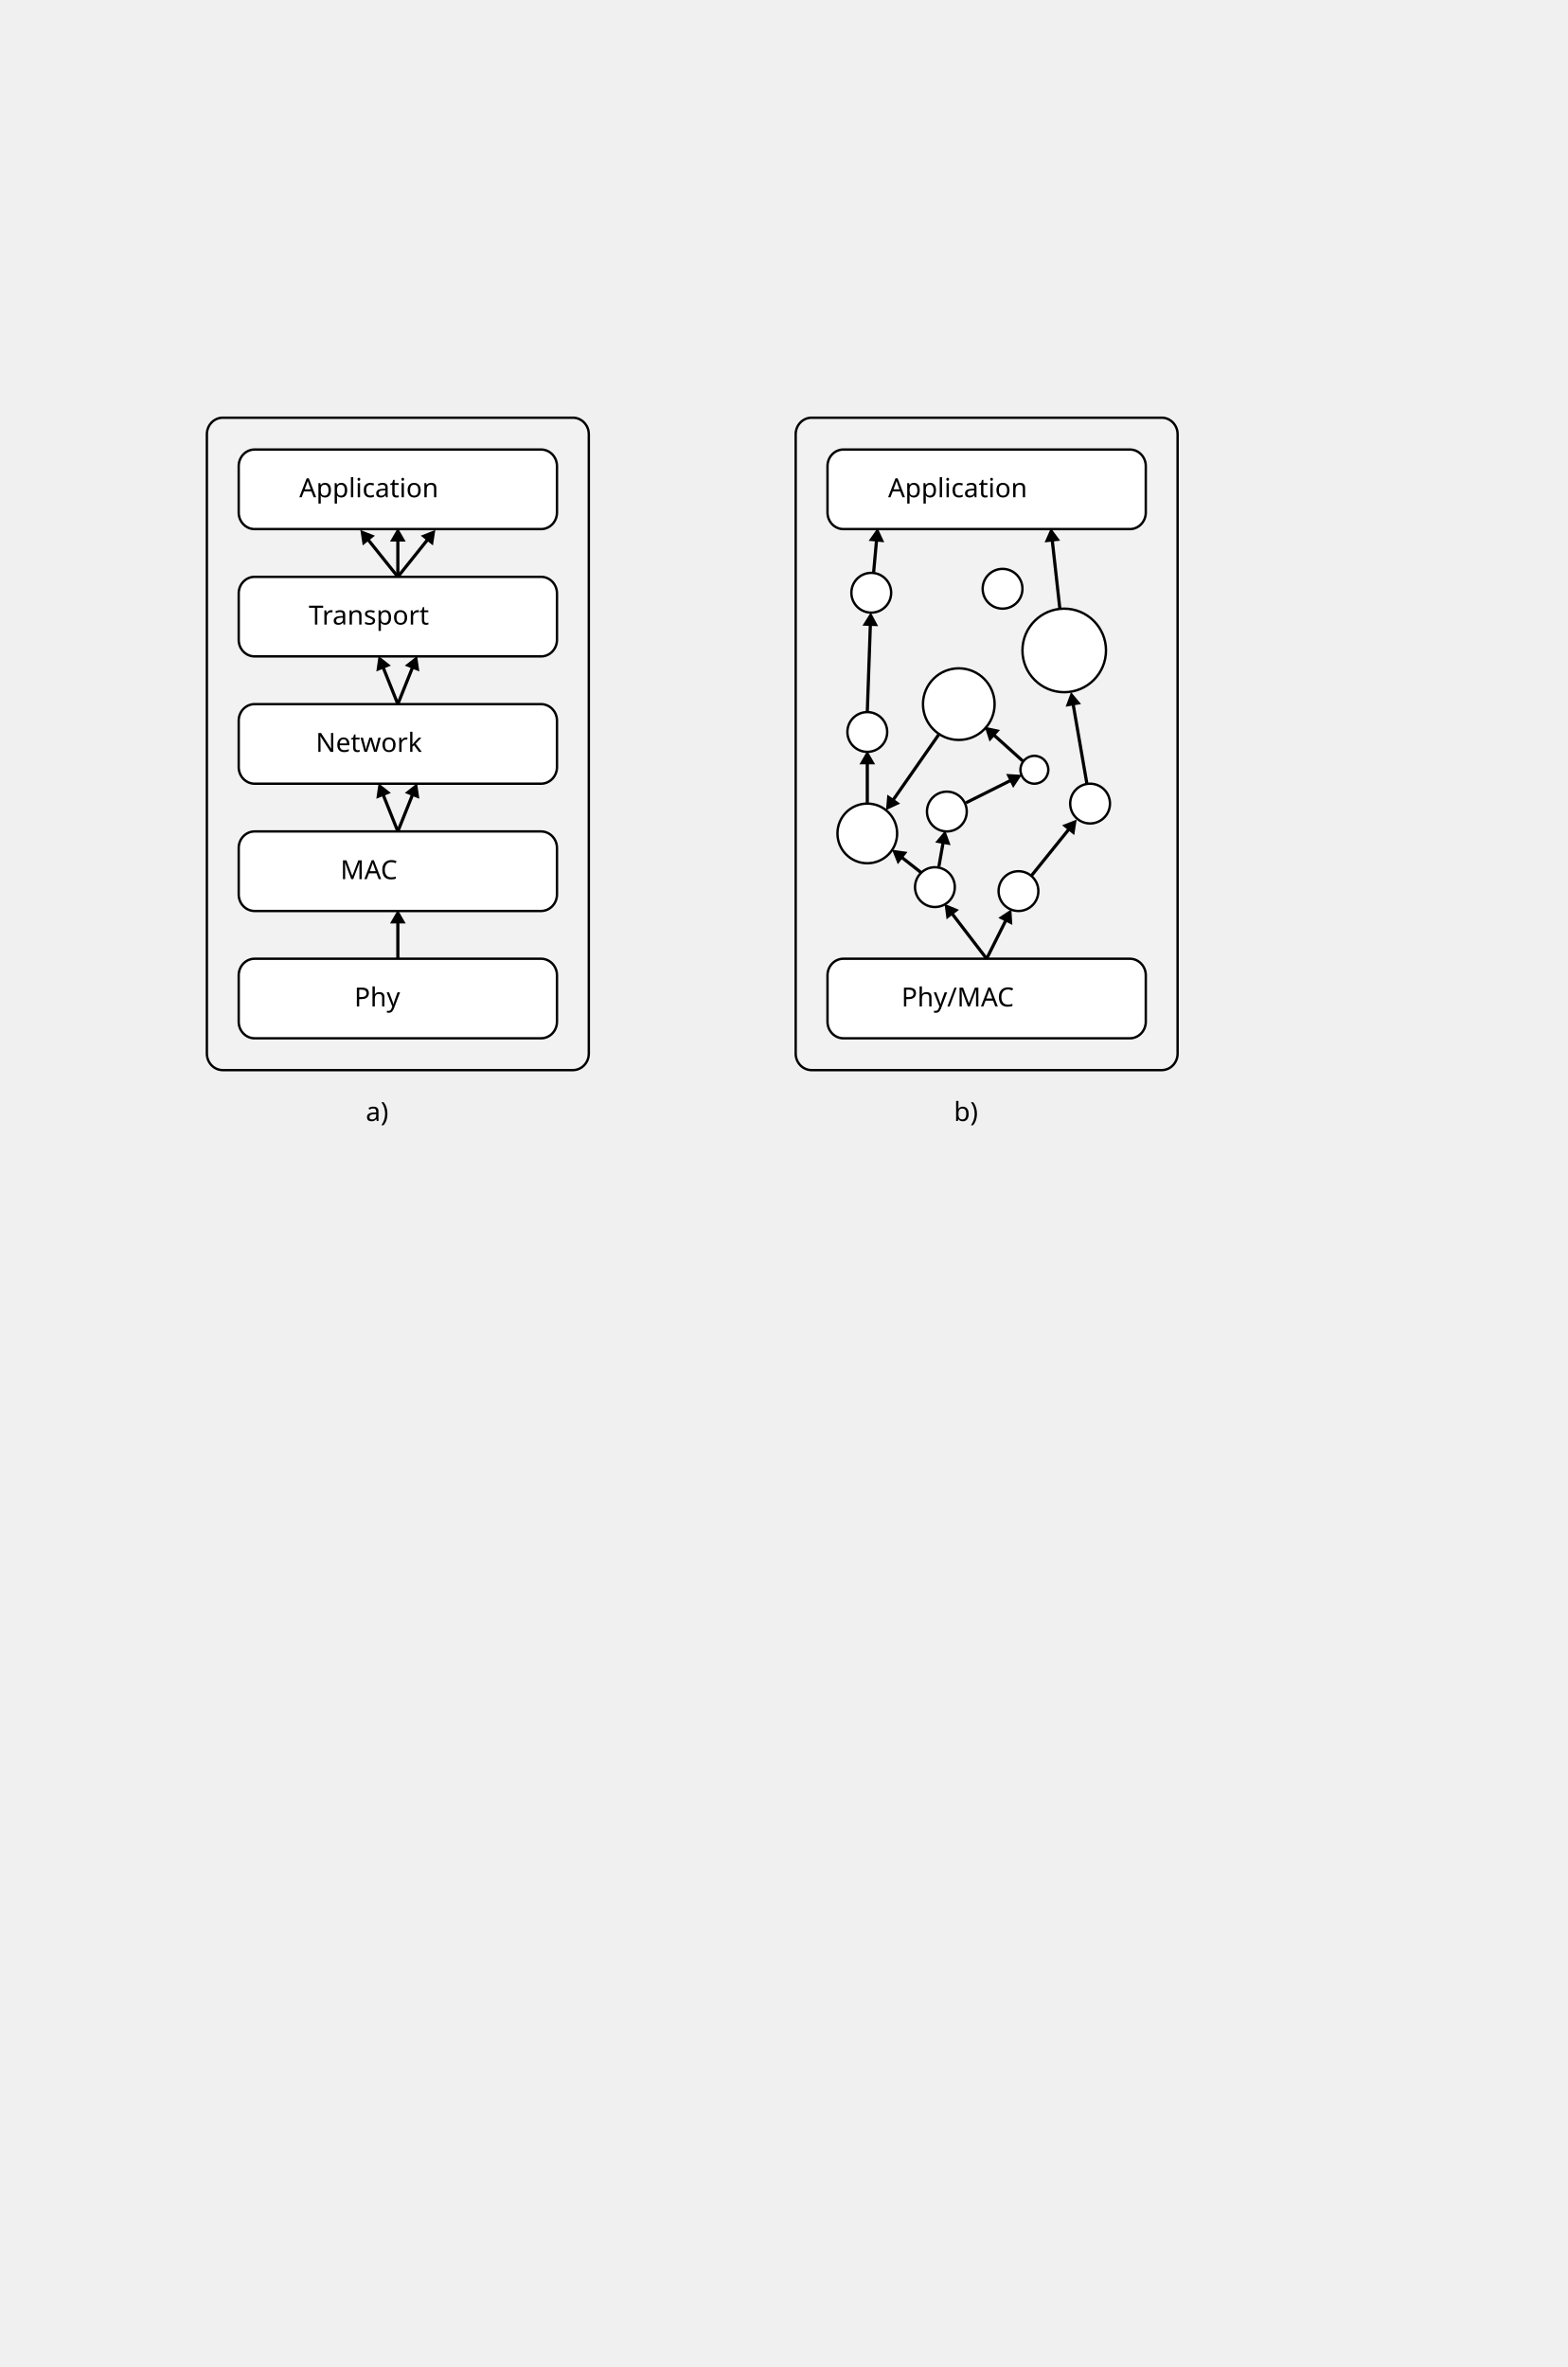
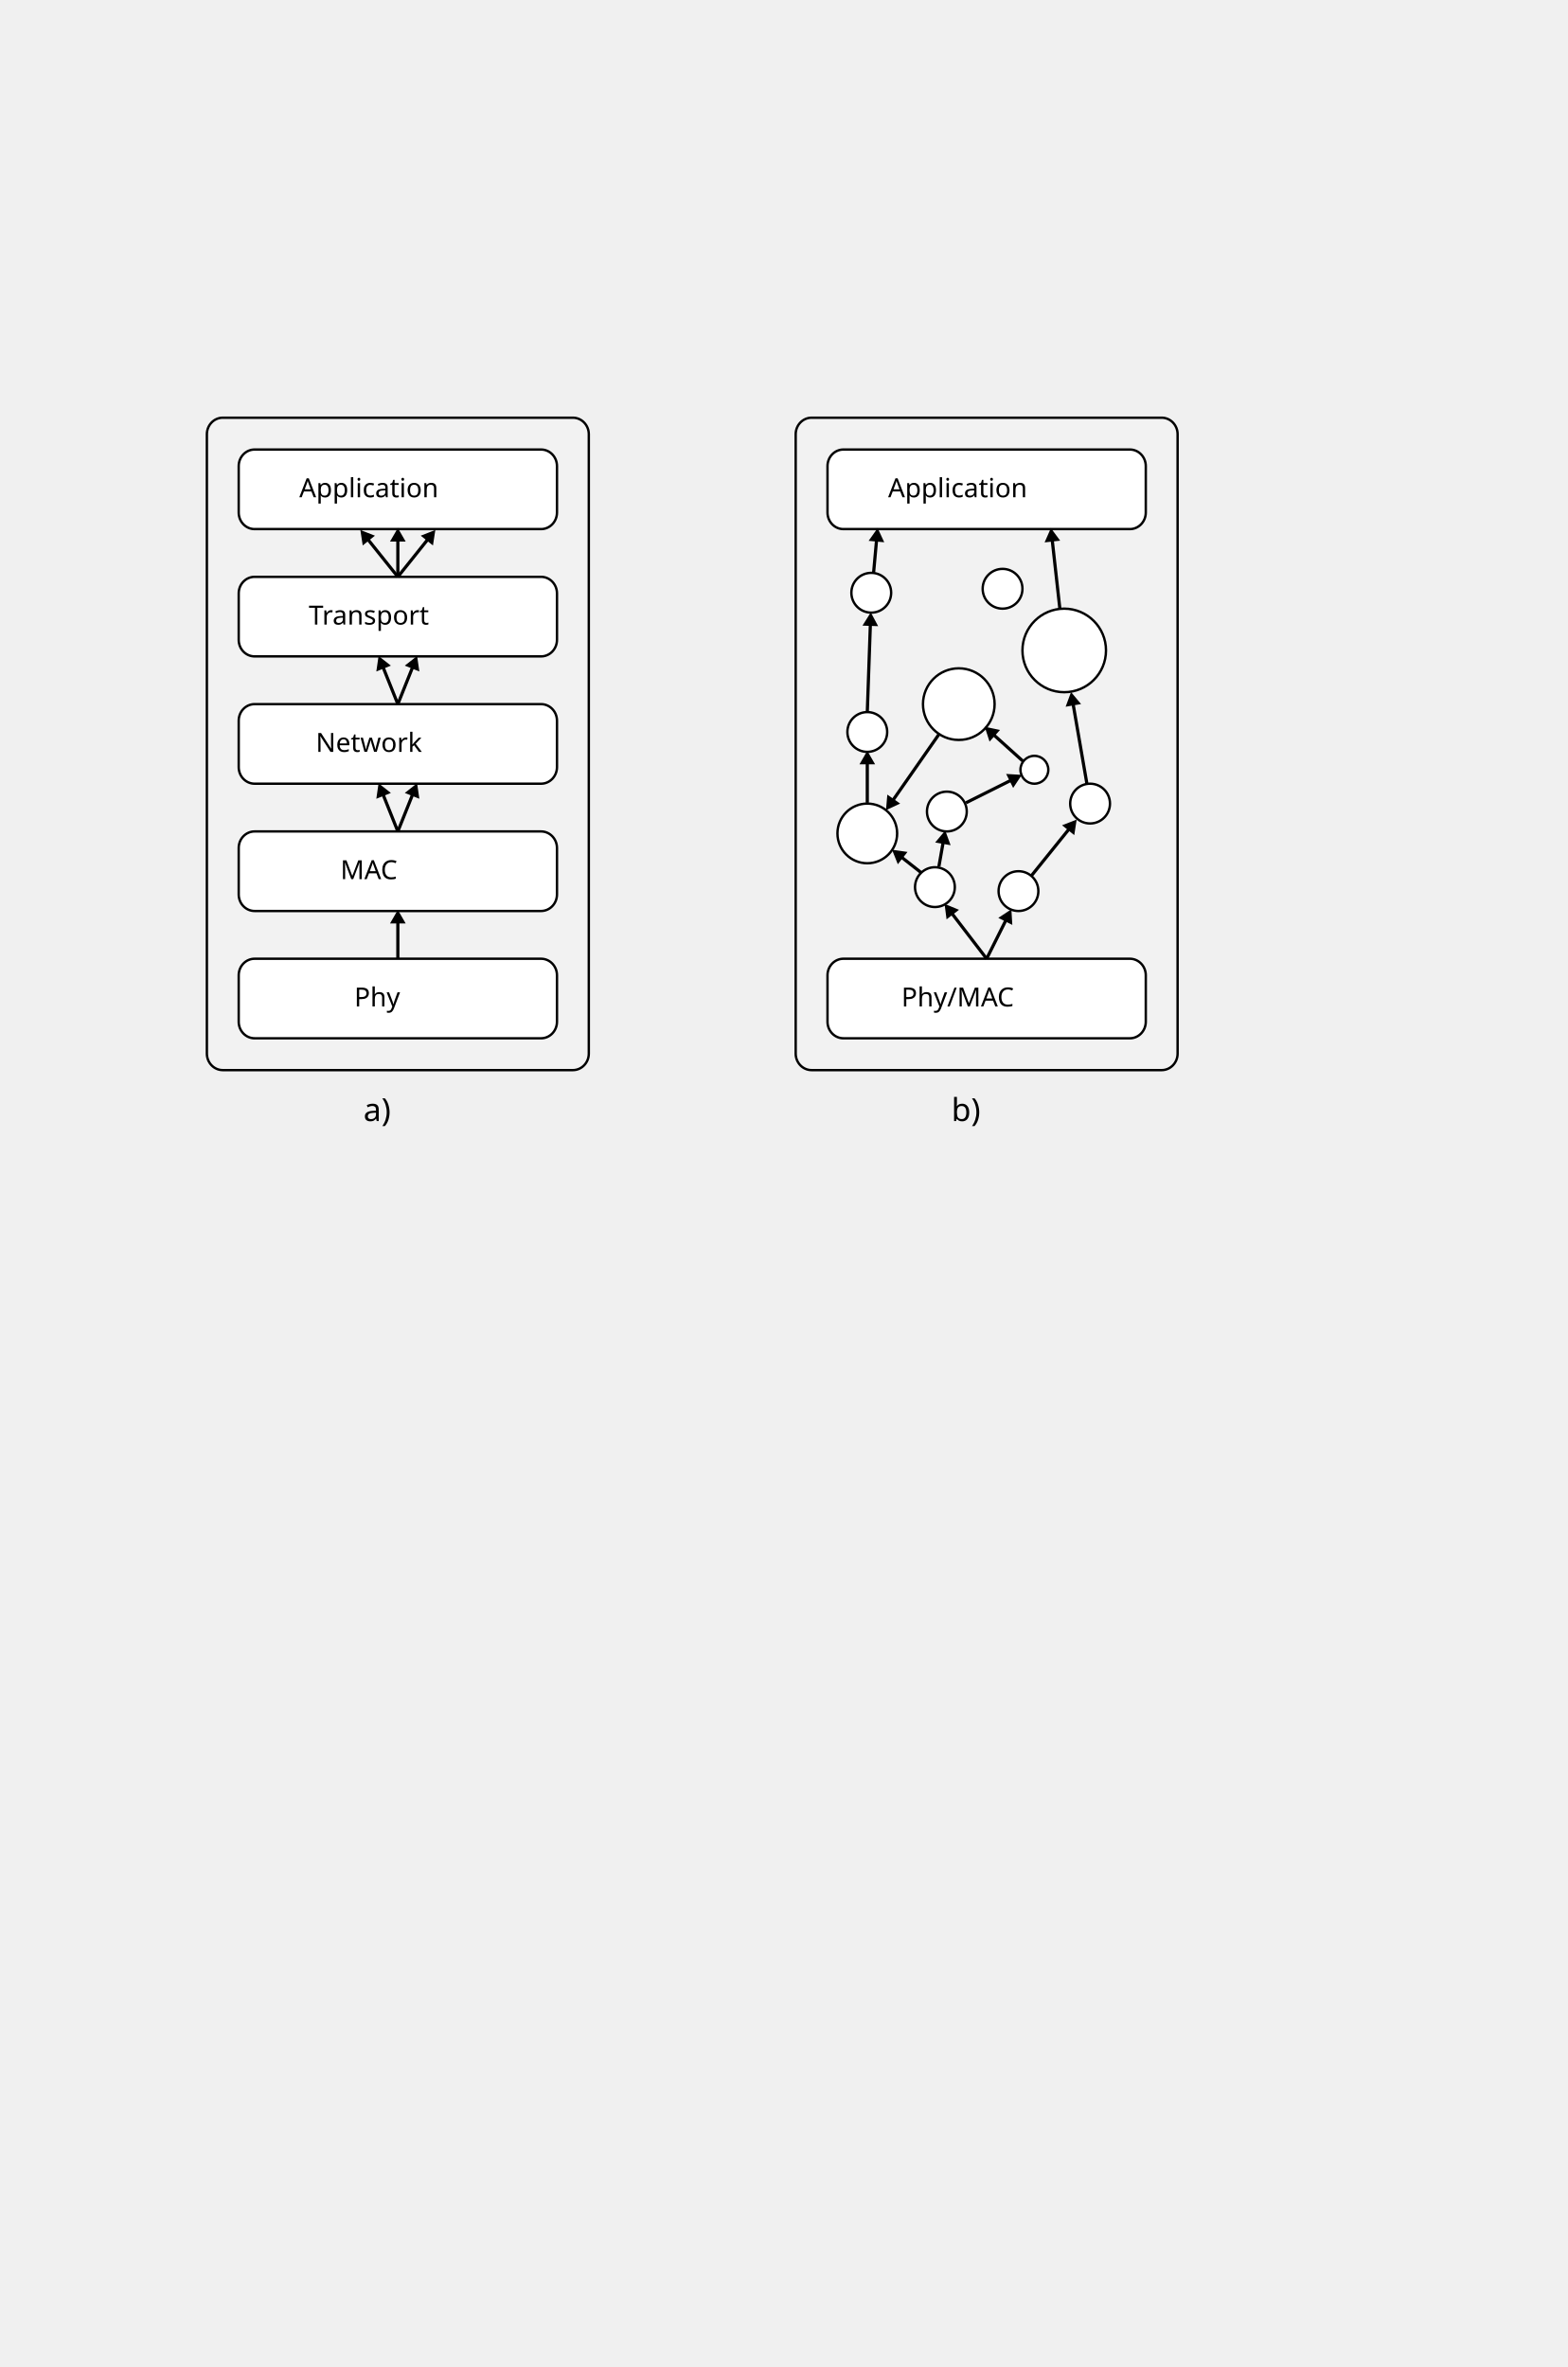
<svg xmlns="http://www.w3.org/2000/svg" xmlns:xlink="http://www.w3.org/1999/xlink" width="492.5" height="743.75" id="svg2" version="1.1">
  <defs id="defs4">
    <marker orient="auto" refY="0.0" refX="0.0" id="TriangleOutM" style="overflow:visible">
      <path id="path5419" d="M 5.77,0.0 L -2.88,5.0 L -2.88,-5.0 L 5.77,0.0 z " style="fill-rule:evenodd;stroke:#000000;stroke-width:1.0pt;marker-start:none" transform="scale(0.4)" />
    </marker>
    <marker orient="auto" refY="0.0" refX="0.0" id="Arrow1Mend" style="overflow:visible;">
      <path id="path5282" d="M 0.0,0.0 L 5.0,-5.0 L -12.5,0.0 L 5.0,5.0 L 0.0,0.0 z " style="fill-rule:evenodd;stroke:#000000;stroke-width:1.0pt;marker-start:none;" transform="scale(0.4) rotate(180) translate(10,0)" />
    </marker>
    <marker orient="auto" refY="0.0" refX="0.0" id="DotL" style="overflow:visible">
      <path id="path4264" d="M -2.5,-1.0 C -2.5,1.76 -4.74,4.0 -7.5,4.0 C -10.26,4.0 -12.5,1.76 -12.5,-1.0 C -12.5,-3.76 -10.26,-6.0 -7.5,-6.0 C -4.74,-6.0 -2.5,-3.76 -2.5,-1.0 z " style="fill-rule:evenodd;stroke:#000000;stroke-width:1.0pt;marker-start:none;marker-end:none" transform="scale(0.8) translate(7.4, 1)" />
    </marker>
    <marker orient="auto" refY="0.0" refX="0.0" id="DotM" style="overflow:visible">
      <path id="path4267" d="M -2.5,-1.0 C -2.5,1.76 -4.74,4.0 -7.5,4.0 C -10.26,4.0 -12.5,1.76 -12.5,-1.0 C -12.5,-3.76 -10.26,-6.0 -7.5,-6.0 C -4.74,-6.0 -2.5,-3.76 -2.5,-1.0 z " style="fill-rule:evenodd;stroke:#000000;stroke-width:1.0pt;marker-start:none;marker-end:none" transform="scale(0.4) translate(7.4, 1)" />
    </marker>
    <marker orient="auto" refY="0.0" refX="0.0" id="DotS" style="overflow:visible">
      <path id="path4270" d="M -2.5,-1.0 C -2.5,1.76 -4.74,4.0 -7.5,4.0 C -10.26,4.0 -12.5,1.76 -12.5,-1.0 C -12.5,-3.76 -10.26,-6.0 -7.5,-6.0 C -4.74,-6.0 -2.5,-3.76 -2.5,-1.0 z " style="fill-rule:evenodd;stroke:#000000;stroke-width:1.0pt;marker-start:none;marker-end:none" transform="scale(0.2) translate(7.4, 1)" />
    </marker>
    <color-profile name="Gray-Tone" xlink:href="/Library/ColorSync/Profiles/Gray Tone.icc" id="color-profile3031" />
    <marker style="overflow:visible" id="TriangleOutL" refX="0" refY="0" orient="auto">
      <path transform="scale(0.8,0.8)" style="fill-rule:evenodd;stroke:#000000;stroke-width:1pt;marker-start:none" d="m 5.77,0 -8.65,5 0,-10 8.65,5 z" id="path3950" />
    </marker>
    <marker style="overflow:visible" id="Arrow2Sstart" refX="0" refY="0" orient="auto">
      <path transform="matrix(0.3,0,0,0.3,-0.69,0)" d="M 8.719,4.034 -2.207,0.016 8.719,-4.002 c -1.745,2.372 -1.735,5.617 -6e-7,8.035 z" style="font-size:12px;fill-rule:evenodd;stroke-width:0.625;stroke-linejoin:round" id="path3837" />
    </marker>
    <marker style="overflow:visible" id="Arrow2Send" refX="0" refY="0" orient="auto">
      <path transform="matrix(-0.3,0,0,-0.3,0.69,0)" d="M 8.719,4.034 -2.207,0.016 8.719,-4.002 c -1.745,2.372 -1.735,5.617 -6e-7,8.035 z" style="font-size:12px;fill-rule:evenodd;stroke-width:0.625;stroke-linejoin:round" id="path3840" />
    </marker>
    <marker style="overflow:visible" id="Arrow1Lend" refX="0" refY="0" orient="auto">
      <path transform="matrix(-0.8,0,0,-0.8,-10,0)" style="fill-rule:evenodd;stroke:#000000;stroke-width:1pt;marker-start:none" d="M 0,0 5,-5 -12.5,0 5,5 0,0 z" id="path3810" />
    </marker>
    <marker style="overflow:visible" id="Arrow2Lend" refX="0" refY="0" orient="auto">
      <path transform="matrix(-1.1,0,0,-1.1,-1.1,0)" d="M 8.719,4.034 -2.207,0.016 8.719,-4.002 c -1.745,2.372 -1.735,5.617 -6e-7,8.035 z" style="font-size:12px;fill-rule:evenodd;stroke-width:0.625;stroke-linejoin:round" id="path3828" />
    </marker>
  </defs>
  <g id="layer1" transform="translate(-115.7174,284.4159)">
    <g id="g6038" transform="translate(1.3291016e-5,-1.1865235e-6)">
      <rect style="fill:#f2f2f2;fill-opacity:1;stroke:#000000;stroke-width:0.75;stroke-linejoin:round;stroke-miterlimit:4;stroke-opacity:1;stroke-dasharray:none" id="rect6040" width="120" height="205" x="180.717" y="-153.166" rx="5" ry="5.2" />
    </g>
    <g id="g5019" style="fill:#ffffff">
      <rect ry="5.2" rx="5" y="-143.166" x="190.717" height="25" width="100" id="rect4193" style="fill:#ffffff;fill-opacity:1;stroke:#000000;stroke-width:0.75;stroke-linejoin:round;stroke-miterlimit:4;stroke-opacity:1;stroke-dasharray:none" />
      <text id="text5011" y="-128.166" x="240.717" style="font-size:10px;font-style:normal;font-variant:normal;font-weight:500;font-stretch:normal;text-align:center;line-height:125%;letter-spacing:0px;word-spacing:0px;text-anchor:middle;fill:#ffffff;fill-opacity:1;stroke:none;font-family:CMU Serif;-inkscape-font-specification:CMU Serif Medium" xml:space="preserve">
        <tspan style="font-size:8.3px;fill:#000000" y="-128.166" x="240.717" id="tspan5013">Application</tspan>
      </text>
    </g>
    <g id="g5064" transform="translate(-1.4834856e-6,37.5)" style="fill:#ffffff">
      <rect style="fill:#ffffff;fill-opacity:1;stroke:#000000;stroke-width:0.75;stroke-linejoin:round;stroke-miterlimit:4;stroke-opacity:1;stroke-dasharray:none" id="rect5066" width="100" height="25" x="75" y="143.75" transform="translate(115.7174,-284.4159)" rx="5" ry="5.2" />
      <text xml:space="preserve" style="font-size:10px;font-style:normal;font-variant:normal;font-weight:500;font-stretch:normal;text-align:center;line-height:125%;letter-spacing:0px;word-spacing:0px;text-anchor:middle;fill:#ffffff;fill-opacity:1;stroke:none;font-family:CMU Serif;-inkscape-font-specification:CMU Serif Medium" x="240.717" y="-125.666" id="text5068">
        <tspan id="tspan5070" x="240.717" y="-125.666" style="font-size:8.3px;fill:#000000">Transport</tspan>
      </text>
    </g>
    <g transform="translate(-1.9351771e-6,77.5)" id="g5936" style="fill:#ffffff">
      <rect ry="5.2" rx="5" transform="translate(115.7174,-284.4159)" y="143.75" x="75" height="25" width="100" id="rect5938" style="fill:#ffffff;fill-opacity:1;stroke:#000000;stroke-width:0.75;stroke-linejoin:round;stroke-miterlimit:4;stroke-opacity:1;stroke-dasharray:none" />
      <text id="text5940" y="-125.666" x="240.717" style="font-size:10px;font-style:normal;font-variant:normal;font-weight:500;font-stretch:normal;text-align:center;line-height:125%;letter-spacing:0px;word-spacing:0px;text-anchor:middle;fill:#ffffff;fill-opacity:1;stroke:none;font-family:CMU Serif;-inkscape-font-specification:CMU Serif Medium" xml:space="preserve">
        <tspan style="font-size:8.3px;fill:#000000" y="-125.666" x="240.717" id="tspan5942">Network</tspan>
      </text>
    </g>
    <g id="g5950" transform="translate(-1.9994384e-6,117.5)" style="fill:#ffffff">
      <rect style="fill:#ffffff;fill-opacity:1;stroke:#000000;stroke-width:0.75;stroke-linejoin:round;stroke-miterlimit:4;stroke-opacity:1;stroke-dasharray:none" id="rect5952" width="100" height="25" x="75" y="143.75" transform="translate(115.7174,-284.4159)" rx="5" ry="5.2" />
      <text xml:space="preserve" style="font-size:10px;font-style:normal;font-variant:normal;font-weight:500;font-stretch:normal;text-align:center;line-height:125%;letter-spacing:0px;word-spacing:0px;text-anchor:middle;fill:#ffffff;fill-opacity:1;stroke:none;font-family:CMU Serif;-inkscape-font-specification:CMU Serif Medium" x="240.717" y="-125.666" id="text5954">
        <tspan id="tspan5956" x="240.717" y="-125.666" style="font-size:8.3px;fill:#000000">MAC</tspan>
      </text>
    </g>
    <rect style="fill:#ffffff;fill-opacity:1;stroke:#000000;stroke-width:0.75;stroke-linejoin:round;stroke-miterlimit:4;stroke-opacity:1;stroke-dasharray:none" id="rect5964" width="100" height="25" x="190.717" y="16.834" rx="5" ry="5.2" />
    <text xml:space="preserve" style="font-size:10px;font-style:normal;font-variant:normal;font-weight:500;font-stretch:normal;text-align:center;line-height:125%;letter-spacing:0px;word-spacing:0px;text-anchor:middle;fill:#000000;fill-opacity:1;stroke:none;font-family:CMU Serif;-inkscape-font-specification:CMU Serif Medium" x="240.717" y="31.834" id="text5966">
      <tspan id="tspan5968" x="240.717" y="31.834" style="font-size:8.3px;fill:#000000">Phy</tspan>
    </text>
    <text id="text3292" y="67.834" x="240.717" style="font-size:10px;font-style:normal;font-variant:normal;font-weight:500;font-stretch:normal;text-align:center;line-height:125%;letter-spacing:0px;word-spacing:0px;text-anchor:middle;fill:#000000;fill-opacity:1;stroke:none;font-family:CMU Serif;-inkscape-font-specification:CMU Serif Medium" xml:space="preserve">
-       <tspan style="font-size:8.3px;fill:#000000" y="67.834" x="240.717" id="tspan3294">a)</tspan>
+       <tspan style="font-size:10px;fill:#000000" y="67.834" x="240.717" id="tspan3294">a)</tspan>
    </text>
    <text xml:space="preserve" style="font-size:40px;font-style:normal;font-variant:normal;font-weight:normal;font-stretch:normal;line-height:125%;letter-spacing:0px;word-spacing:0px;fill:#000000;fill-opacity:1;stroke:none;font-family:Courier New;-inkscape-font-specification:Courier New" x="182.008" y="-171.959" id="text5752">
      <tspan id="tspan5754" x="182.008" y="-171.959" />
    </text>
    <text xml:space="preserve" style="font-size:40px;font-style:normal;font-variant:normal;font-weight:500;font-stretch:normal;line-height:125%;letter-spacing:0px;word-spacing:0px;fill:#000000;fill-opacity:1;stroke:none;font-family:CMU Serif;-inkscape-font-specification:CMU Serif Medium" x="426.767" y="-137.677" id="text3162">
      <tspan id="tspan3164" x="426.767" y="-137.677" />
    </text>
    <text xml:space="preserve" style="font-size:40px;font-style:normal;font-variant:normal;font-weight:normal;font-stretch:normal;text-align:end;line-height:125%;letter-spacing:0px;word-spacing:0px;text-anchor:end;fill:#000000;fill-opacity:1;stroke:none;font-family:Courier New;-inkscape-font-specification:Courier New" x="75.717" y="-109.166" id="text3423">
      <tspan id="tspan3425" x="75.717" y="-109.166" style="font-size:8px;font-style:normal;font-variant:normal;font-weight:500;font-stretch:normal;text-align:end;text-anchor:end;font-family:CMU Typewriter Text;-inkscape-font-specification:CMU Typewriter Text Medium" />
    </text>
    <text xml:space="preserve" style="font-size:10px;font-style:normal;font-variant:normal;font-weight:500;font-stretch:normal;line-height:125%;letter-spacing:0px;word-spacing:0px;fill:#000000;fill-opacity:1;stroke:none;font-family:CMU Serif;-inkscape-font-specification:CMU Serif Medium" x="-82.754" y="-163.101" id="text4521">
      <tspan id="tspan4523" x="-82.754" y="-163.101" />
    </text>
    <text xml:space="preserve" style="font-size:10px;font-style:normal;font-variant:normal;font-weight:500;font-stretch:normal;line-height:125%;letter-spacing:0px;word-spacing:0px;fill:#000000;fill-opacity:1;stroke:none;font-family:CMU Serif;-inkscape-font-specification:CMU Serif Medium" x="505.383" y="-187.445" id="text4410">
      <tspan id="tspan4412" x="505.383" y="-187.445" />
    </text>
    <text xml:space="preserve" style="font-size:10px;font-style:normal;font-variant:normal;font-weight:500;font-stretch:normal;line-height:125%;letter-spacing:0px;word-spacing:0px;fill:#000000;fill-opacity:1;stroke:none;font-family:CMU Serif;-inkscape-font-specification:CMU Serif Medium" x="427.467" y="-99.841" id="text4491">
      <tspan id="tspan4493" x="427.467" y="-99.841" />
    </text>
    <flowRoot xml:space="preserve" id="flowRoot6753" style="font-size:10px;font-style:normal;font-variant:normal;font-weight:500;font-stretch:normal;line-height:125%;letter-spacing:0px;word-spacing:0px;fill:#000000;fill-opacity:1;stroke:none;font-family:CMU Serif;-inkscape-font-specification:CMU Serif Medium" transform="translate(138.2174,-246.7159)">
      <flowRegion id="flowRegion6755">
        <rect id="rect6757" width="62.225" height="12.021" x="-36.77" y="279.181" />
      </flowRegion>
      <flowPara id="flowPara6759" />
    </flowRoot>
    <text xml:space="preserve" style="font-size:10px;font-style:normal;font-variant:normal;font-weight:500;font-stretch:normal;line-height:125%;letter-spacing:0px;word-spacing:0px;fill:#000000;fill-opacity:1;stroke:none;font-family:CMU Serif;-inkscape-font-specification:CMU Serif Medium" x="119.739" y="192.566" id="text5015" transform="translate(115.7174,-284.4159)">
      <tspan id="tspan5017" x="119.739" y="192.566" />
    </text>
    <path style="fill:none;stroke:#000000;stroke-width:1px;stroke-linecap:butt;stroke-linejoin:miter;stroke-opacity:1;marker-end:url(#TriangleOutM)" d="m 125,181.25 0,-12.5" id="path5072" transform="translate(115.7174,-284.4159)" />
    <path transform="translate(115.7174,-284.4159)" id="path5932" d="m 125,181.25 10,-12.5" style="fill:none;stroke:#000000;stroke-width:1px;stroke-linecap:butt;stroke-linejoin:miter;stroke-opacity:1;marker-end:url(#TriangleOutM)" />
    <path transform="translate(115.7174,-284.4159)" id="path5934" d="m 125,181.25 -10,-12.5" style="fill:none;stroke:#000000;stroke-width:1px;stroke-linecap:butt;stroke-linejoin:miter;stroke-opacity:1;marker-end:url(#TriangleOutM)" />
    <path style="fill:none;stroke:#000000;stroke-width:1px;stroke-linecap:butt;stroke-linejoin:miter;stroke-opacity:1;marker-end:url(#TriangleOutM)" d="m 240.717,-63.166 5,-12.5" id="path5946" />
    <path style="fill:none;stroke:#000000;stroke-width:1px;stroke-linecap:butt;stroke-linejoin:miter;stroke-opacity:1;marker-end:url(#TriangleOutM)" d="m 240.717,-63.166 -5,-12.5" id="path5948" />
    <path id="path5958" d="m 240.717,-23.166 5,-12.5" style="fill:none;stroke:#000000;stroke-width:1px;stroke-linecap:butt;stroke-linejoin:miter;stroke-opacity:1;marker-end:url(#TriangleOutM)" />
    <path id="path5960" d="m 240.717,-23.166 -5,-12.5" style="fill:none;stroke:#000000;stroke-width:1px;stroke-linecap:butt;stroke-linejoin:miter;stroke-opacity:1;marker-end:url(#TriangleOutM)" />
    <path style="fill:none;stroke:#000000;stroke-width:1px;stroke-linecap:butt;stroke-linejoin:miter;stroke-opacity:1;marker-end:url(#TriangleOutM)" d="m 240.717,16.834 0,-12.5" id="path5970" />
    <g transform="translate(185,-2.3865234e-6)" id="g6046">
      <rect ry="5.2" rx="5" y="-153.166" x="180.717" height="205" width="120" id="rect6048" style="fill:#f2f2f2;fill-opacity:1;stroke:#000000;stroke-width:0.75;stroke-linejoin:round;stroke-miterlimit:4;stroke-opacity:1;stroke-dasharray:none" />
    </g>
    <g style="fill:#ffffff" id="g6050" transform="translate(185,-1.1865234e-6)">
      <rect style="fill:#ffffff;fill-opacity:1;stroke:#000000;stroke-width:0.75;stroke-linejoin:round;stroke-miterlimit:4;stroke-opacity:1;stroke-dasharray:none" id="rect6052" width="100" height="25" x="190.717" y="-143.166" rx="5" ry="5.2" />
      <text xml:space="preserve" style="font-size:10px;font-style:normal;font-variant:normal;font-weight:500;font-stretch:normal;text-align:center;line-height:125%;letter-spacing:0px;word-spacing:0px;text-anchor:middle;fill:#ffffff;fill-opacity:1;stroke:none;font-family:CMU Serif;-inkscape-font-specification:CMU Serif Medium" x="240.717" y="-128.166" id="text6054">
        <tspan id="tspan6056" x="240.717" y="-128.166" style="font-size:8.3px;fill:#000000">Application</tspan>
      </text>
    </g>
    <g style="fill:#cccccc" id="g6082" transform="translate(185,157.5)">
      <rect style="fill:#ffffff;fill-opacity:1;stroke:#000000;stroke-width:0.75;stroke-linejoin:round;stroke-miterlimit:4;stroke-opacity:1;stroke-dasharray:none" id="rect6084" width="100" height="25" x="75" y="143.75" transform="translate(115.7174,-284.4159)" rx="5" ry="5.2" />
      <text xml:space="preserve" style="font-size:10px;font-style:normal;font-variant:normal;font-weight:500;font-stretch:normal;text-align:center;line-height:125%;letter-spacing:0px;word-spacing:0px;text-anchor:middle;fill:#000000;fill-opacity:1;stroke:none;font-family:CMU Serif;-inkscape-font-specification:CMU Serif Medium" x="240.717" y="-125.666" id="text6086">
        <tspan id="tspan6088" x="240.717" y="-125.666" style="font-size:8.3px;fill:#000000">Phy/MAC</tspan>
      </text>
    </g>
    <path id="path6104" d="m 425.717,16.834 6.5,-13" style="fill:none;stroke:#000000;stroke-width:1px;stroke-linecap:butt;stroke-linejoin:miter;stroke-opacity:1;marker-end:url(#TriangleOutM)" />
    <path style="fill:none;stroke:#000000;stroke-width:1px;stroke-linecap:butt;stroke-linejoin:miter;stroke-opacity:1;marker-end:url(#TriangleOutM)" d="m 439.717,-9.166 12.5,-15.5" id="path6136" />
    <path style="fill:#ffffff;fill-opacity:1;stroke:#000000;stroke-width:0.75;stroke-linecap:butt;stroke-linejoin:round;stroke-miterlimit:4;stroke-opacity:1;stroke-dasharray:none" id="path6114" d="m 337.5,250 c 0,3.452 -2.798,6.25 -6.25,6.25 -3.452,0 -6.25,-2.798 -6.25,-6.25 0,-3.452 2.798,-6.25 6.25,-6.25 3.452,0 6.25,2.798 6.25,6.25 z" transform="translate(104.4674,-254.4159)" />
    <path transform="translate(78.21739,-255.6659)" d="m 337.5,250 c 0,3.452 -2.798,6.25 -6.25,6.25 -3.452,0 -6.25,-2.798 -6.25,-6.25 0,-3.452 2.798,-6.25 6.25,-6.25 3.452,0 6.25,2.798 6.25,6.25 z" id="path6116" style="fill:#ffffff;fill-opacity:1;stroke:#000000;stroke-width:0.75;stroke-linecap:butt;stroke-linejoin:round;stroke-miterlimit:4;stroke-opacity:1;stroke-dasharray:none" />
    <path style="fill:#ffffff;fill-opacity:1;stroke:#000000;stroke-width:0.75;stroke-linecap:butt;stroke-linejoin:round;stroke-miterlimit:4;stroke-opacity:1;stroke-dasharray:none" id="path6118" d="m 337.5,250 c 0,3.452 -2.798,6.25 -6.25,6.25 -3.452,0 -6.25,-2.798 -6.25,-6.25 0,-3.452 2.798,-6.25 6.25,-6.25 3.452,0 6.25,2.798 6.25,6.25 z" transform="translate(81.96739,-279.4159)" />
    <path transform="translate(126.9674,-281.9159)" d="m 337.5,250 c 0,3.452 -2.798,6.25 -6.25,6.25 -3.452,0 -6.25,-2.798 -6.25,-6.25 0,-3.452 2.798,-6.25 6.25,-6.25 3.452,0 6.25,2.798 6.25,6.25 z" id="path6120" style="fill:#ffffff;fill-opacity:1;stroke:#000000;stroke-width:0.75;stroke-linecap:butt;stroke-linejoin:round;stroke-miterlimit:4;stroke-opacity:1;stroke-dasharray:none" />
    <path style="fill:#ffffff;fill-opacity:1;stroke:#000000;stroke-width:1.071;stroke-linecap:butt;stroke-linejoin:round;stroke-miterlimit:4;stroke-opacity:1;stroke-dasharray:none" id="path6122" d="m 337.5,250 c 0,3.452 -2.798,6.25 -6.25,6.25 -3.452,0 -6.25,-2.798 -6.25,-6.25 0,-3.452 2.798,-6.25 6.25,-6.25 3.452,0 6.25,2.798 6.25,6.25 z" transform="matrix(0.7,0,0,0.7,208.8424,-217.5409)" />
    <path transform="matrix(1.8,0,0,1.8,-179.2826,-513.1659)" d="m 337.5,250 c 0,3.452 -2.798,6.25 -6.25,6.25 -3.452,0 -6.25,-2.798 -6.25,-6.25 0,-3.452 2.798,-6.25 6.25,-6.25 3.452,0 6.25,2.798 6.25,6.25 z" id="path6124" style="fill:#ffffff;fill-opacity:1;stroke:#000000;stroke-width:0.417;stroke-linecap:butt;stroke-linejoin:round;stroke-miterlimit:4;stroke-opacity:1;stroke-dasharray:none" />
    <path style="fill:#ffffff;fill-opacity:1;stroke:#000000;stroke-width:0.357;stroke-linecap:butt;stroke-linejoin:round;stroke-miterlimit:4;stroke-opacity:1;stroke-dasharray:none" id="path6126" d="m 337.5,250 c 0,3.452 -2.798,6.25 -6.25,6.25 -3.452,0 -6.25,-2.798 -6.25,-6.25 0,-3.452 2.798,-6.25 6.25,-6.25 3.452,0 6.25,2.798 6.25,6.25 z" transform="matrix(2.1,0,0,2.1,-245.5326,-605.0409)" />
    <path transform="translate(99.46739,-349.4159)" d="m 337.5,250 c 0,3.452 -2.798,6.25 -6.25,6.25 -3.452,0 -6.25,-2.798 -6.25,-6.25 0,-3.452 2.798,-6.25 6.25,-6.25 3.452,0 6.25,2.798 6.25,6.25 z" id="path6128" style="fill:#ffffff;fill-opacity:1;stroke:#000000;stroke-width:0.75;stroke-linecap:butt;stroke-linejoin:round;stroke-miterlimit:4;stroke-opacity:1;stroke-dasharray:none" />
    <path style="fill:#ffffff;fill-opacity:1;stroke:#000000;stroke-width:0.75;stroke-linecap:butt;stroke-linejoin:round;stroke-miterlimit:4;stroke-opacity:1;stroke-dasharray:none" id="path6130" d="m 337.5,250 c 0,3.452 -2.798,6.25 -6.25,6.25 -3.452,0 -6.25,-2.798 -6.25,-6.25 0,-3.452 2.798,-6.25 6.25,-6.25 3.452,0 6.25,2.798 6.25,6.25 z" transform="translate(58.21739,-348.1659)" />
    <path transform="translate(56.96739,-304.4159)" d="m 337.5,250 c 0,3.452 -2.798,6.25 -6.25,6.25 -3.452,0 -6.25,-2.798 -6.25,-6.25 0,-3.452 2.798,-6.25 6.25,-6.25 3.452,0 6.25,2.798 6.25,6.25 z" id="path6132" style="fill:#ffffff;fill-opacity:1;stroke:#000000;stroke-width:0.75;stroke-linecap:butt;stroke-linejoin:round;stroke-miterlimit:4;stroke-opacity:1;stroke-dasharray:none" />
    <path style="fill:#ffffff;fill-opacity:1;stroke:#000000;stroke-width:0.5;stroke-linecap:butt;stroke-linejoin:round;stroke-miterlimit:4;stroke-opacity:1;stroke-dasharray:none" id="path6134" d="m 337.5,250 c 0,3.452 -2.798,6.25 -6.25,6.25 -3.452,0 -6.25,-2.798 -6.25,-6.25 0,-3.452 2.798,-6.25 6.25,-6.25 3.452,0 6.25,2.798 6.25,6.25 z" transform="matrix(1.5,0,0,1.5,-108.6576,-397.5409)" />
    <path style="fill:none;stroke:#000000;stroke-width:1px;stroke-linecap:butt;stroke-linejoin:miter;stroke-opacity:1;marker-end:url(#TriangleOutM)" d="m 425.717,16.834 -11.5,-15" id="path6140" />
    <path id="path6142" d="m 410.717,-12.166 1.5,-8.5" style="fill:none;stroke:#000000;stroke-width:1px;stroke-linecap:butt;stroke-linejoin:miter;stroke-opacity:1;marker-end:url(#TriangleOutM)" />
    <path style="fill:none;stroke:#000000;stroke-width:1px;stroke-linecap:butt;stroke-linejoin:miter;stroke-opacity:1;marker-end:url(#TriangleOutM)" d="m 405.217,-10.166 -7,-5.5" id="path6144" />
    <path id="path6146" d="m 388.217,-32.166 0,-13.5" style="fill:none;stroke:#000000;stroke-width:1px;stroke-linecap:butt;stroke-linejoin:miter;stroke-opacity:1;marker-end:url(#TriangleOutM)" />
    <path id="path6148" d="m 457.217,-38.166 -4.5,-26" style="fill:none;stroke:#000000;stroke-width:1px;stroke-linecap:butt;stroke-linejoin:miter;stroke-opacity:1;marker-end:url(#TriangleOutM)" />
    <path style="fill:none;stroke:#000000;stroke-width:1px;stroke-linecap:butt;stroke-linejoin:miter;stroke-opacity:1;marker-end:url(#TriangleOutM)" d="m 410.717,-53.666 -15,21.5" id="path6152" />
    <path style="fill:none;stroke:#000000;stroke-width:1px;stroke-linecap:butt;stroke-linejoin:miter;stroke-opacity:1;marker-end:url(#TriangleOutM)" d="m 388.217,-60.666 1,-28.5" id="path6154" />
    <path id="path6156" d="m 419.217,-32.166 15,-7.5" style="fill:none;stroke:#000000;stroke-width:1px;stroke-linecap:butt;stroke-linejoin:miter;stroke-opacity:1;marker-end:url(#TriangleOutM)" />
    <path style="fill:none;stroke:#000000;stroke-width:1px;stroke-linecap:butt;stroke-linejoin:miter;stroke-opacity:1;marker-end:url(#TriangleOutM)" d="m 437.217,-45.166 -10,-9" id="path6158" />
    <path id="path6160" d="m 390.217,-104.666 1,-11" style="fill:none;stroke:#000000;stroke-width:1px;stroke-linecap:butt;stroke-linejoin:miter;stroke-opacity:1;marker-end:url(#TriangleOutM)" />
    <path style="fill:none;stroke:#000000;stroke-width:1px;stroke-linecap:butt;stroke-linejoin:miter;stroke-opacity:1;marker-end:url(#TriangleOutM)" d="m 448.717,-93.166 -2.5,-22.5" id="path6162" />
    <text xml:space="preserve" style="font-size:10px;font-style:normal;font-variant:normal;font-weight:500;font-stretch:normal;text-align:center;line-height:125%;letter-spacing:0px;word-spacing:0px;text-anchor:middle;fill:#000000;fill-opacity:1;stroke:none;font-family:CMU Serif;-inkscape-font-specification:CMU Serif Medium" x="425.717" y="67.834" id="text7396">
-       <tspan id="tspan7398" x="425.717" y="67.834" style="font-size:8.3px;fill:#000000">b)</tspan>
+       <tspan id="tspan7398" x="425.717" y="67.834" style="font-size:10px;fill:#000000">b)</tspan>
    </text>
  </g>
</svg>
